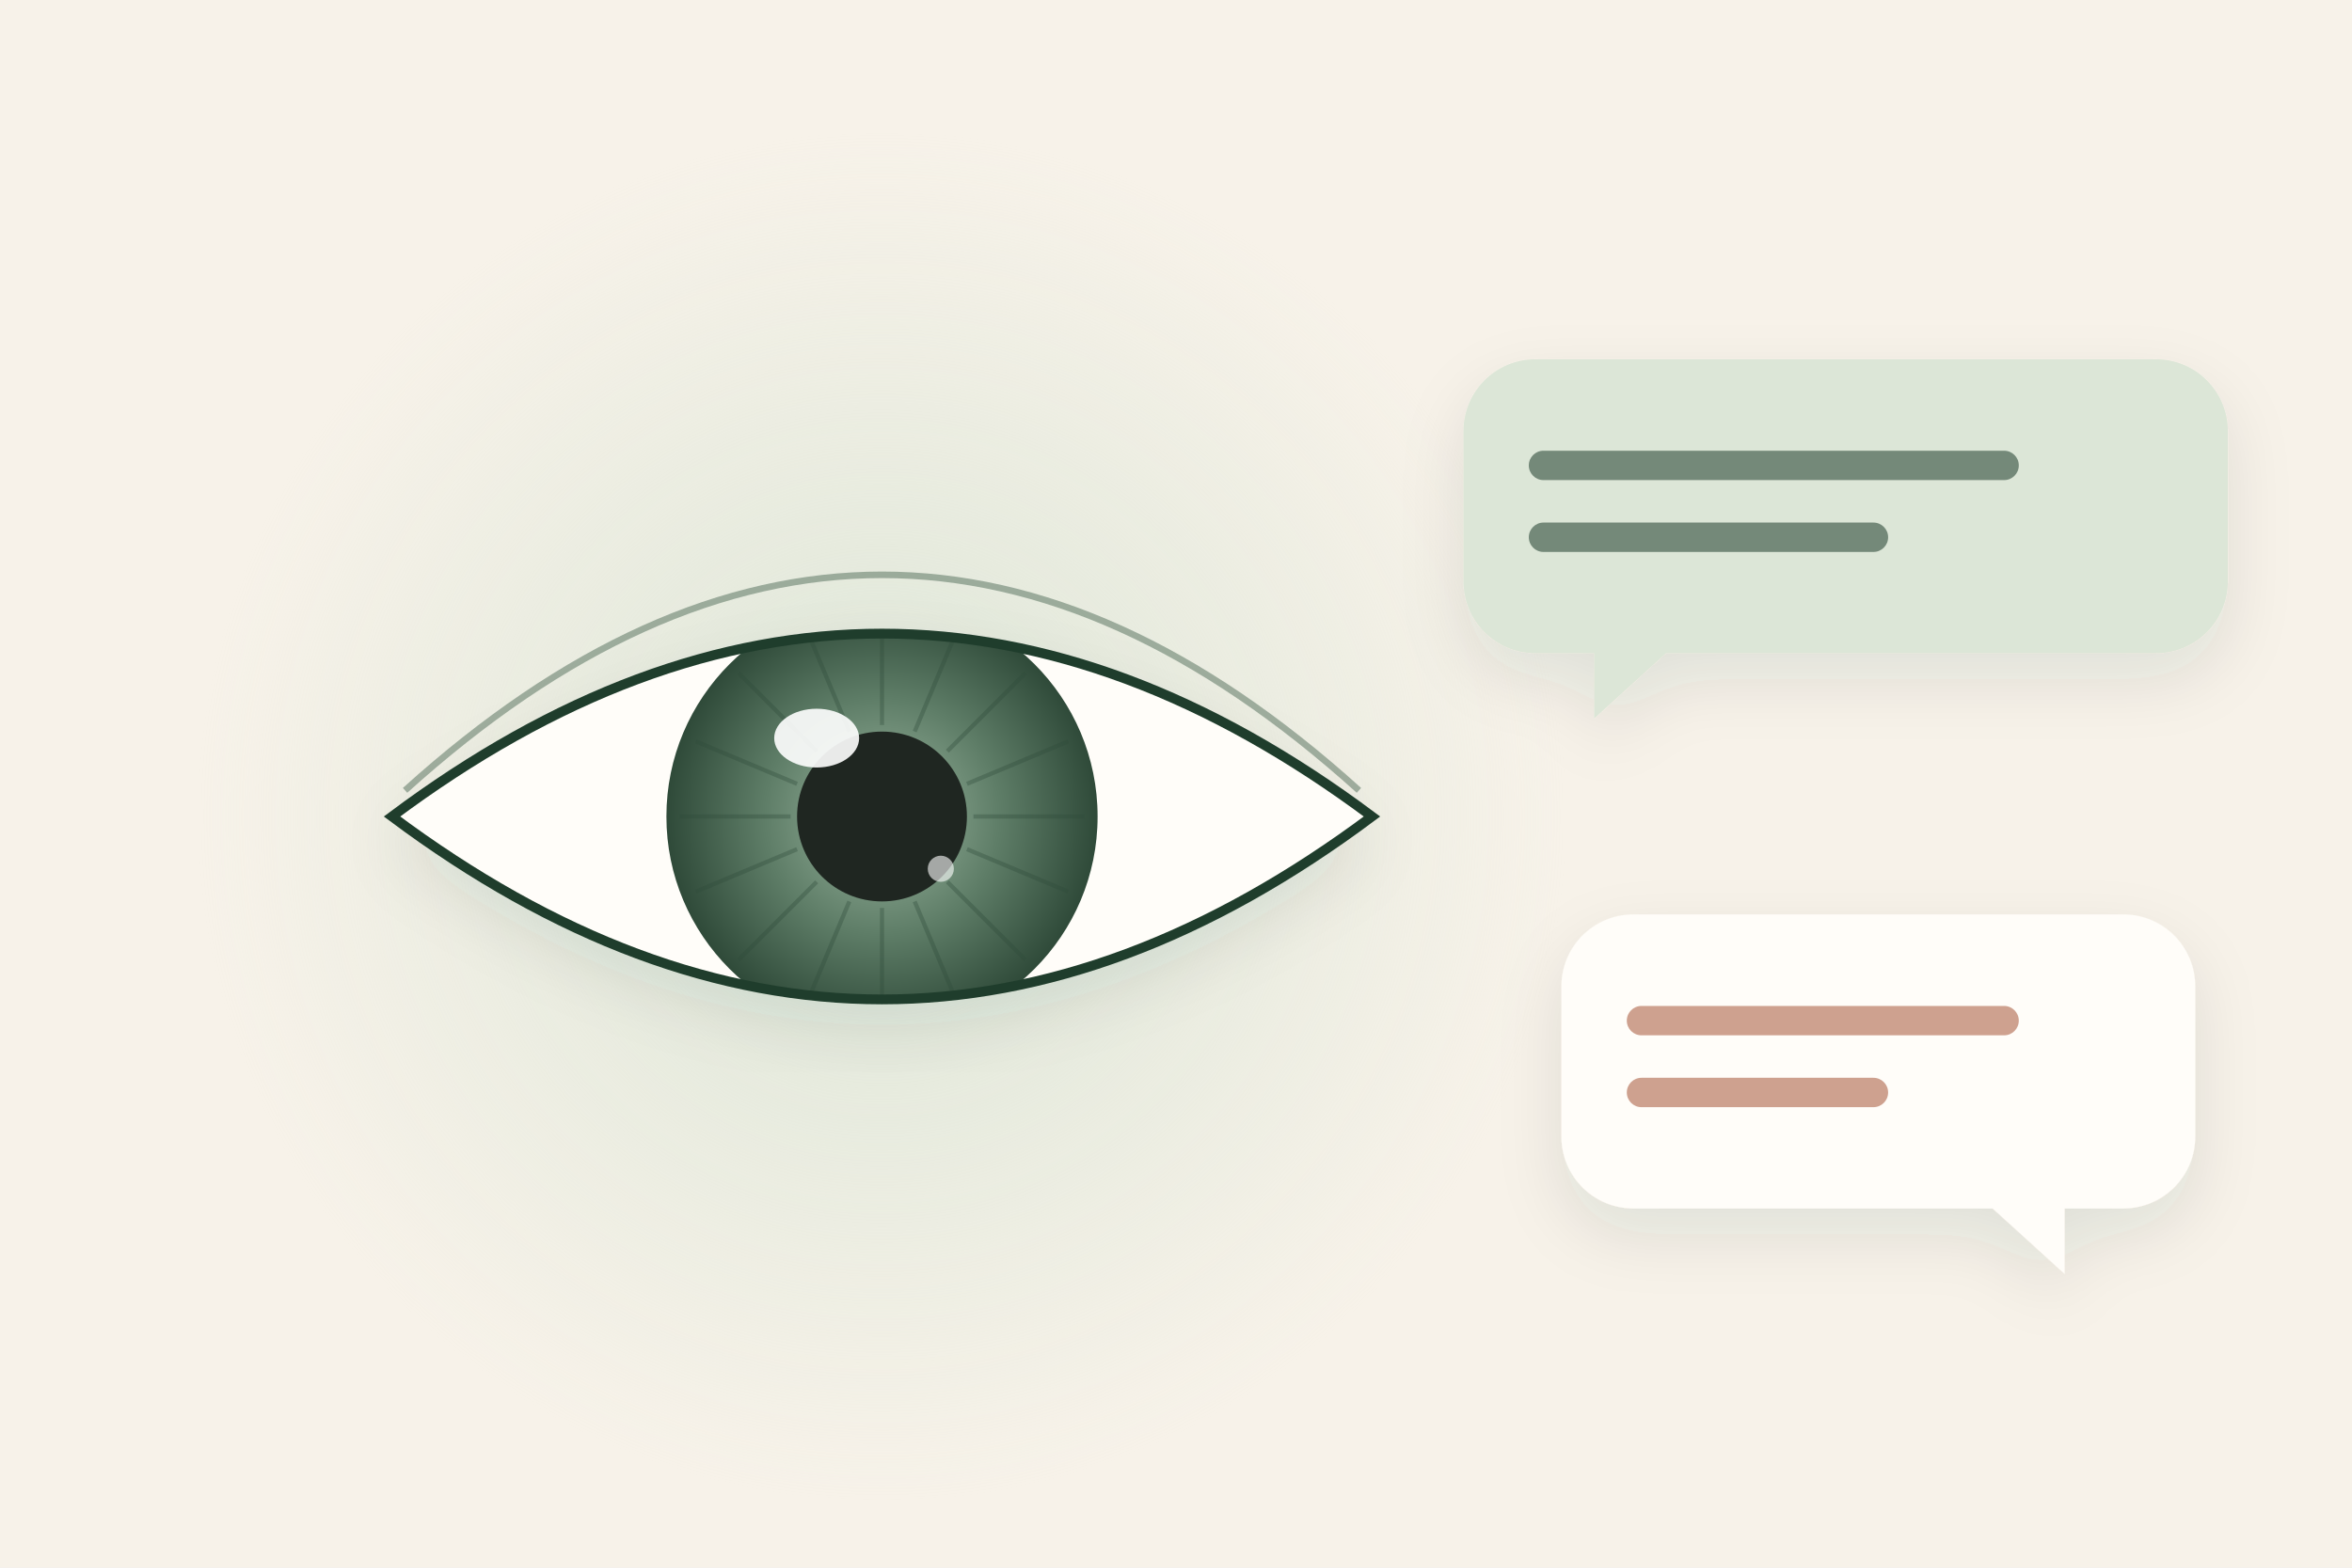
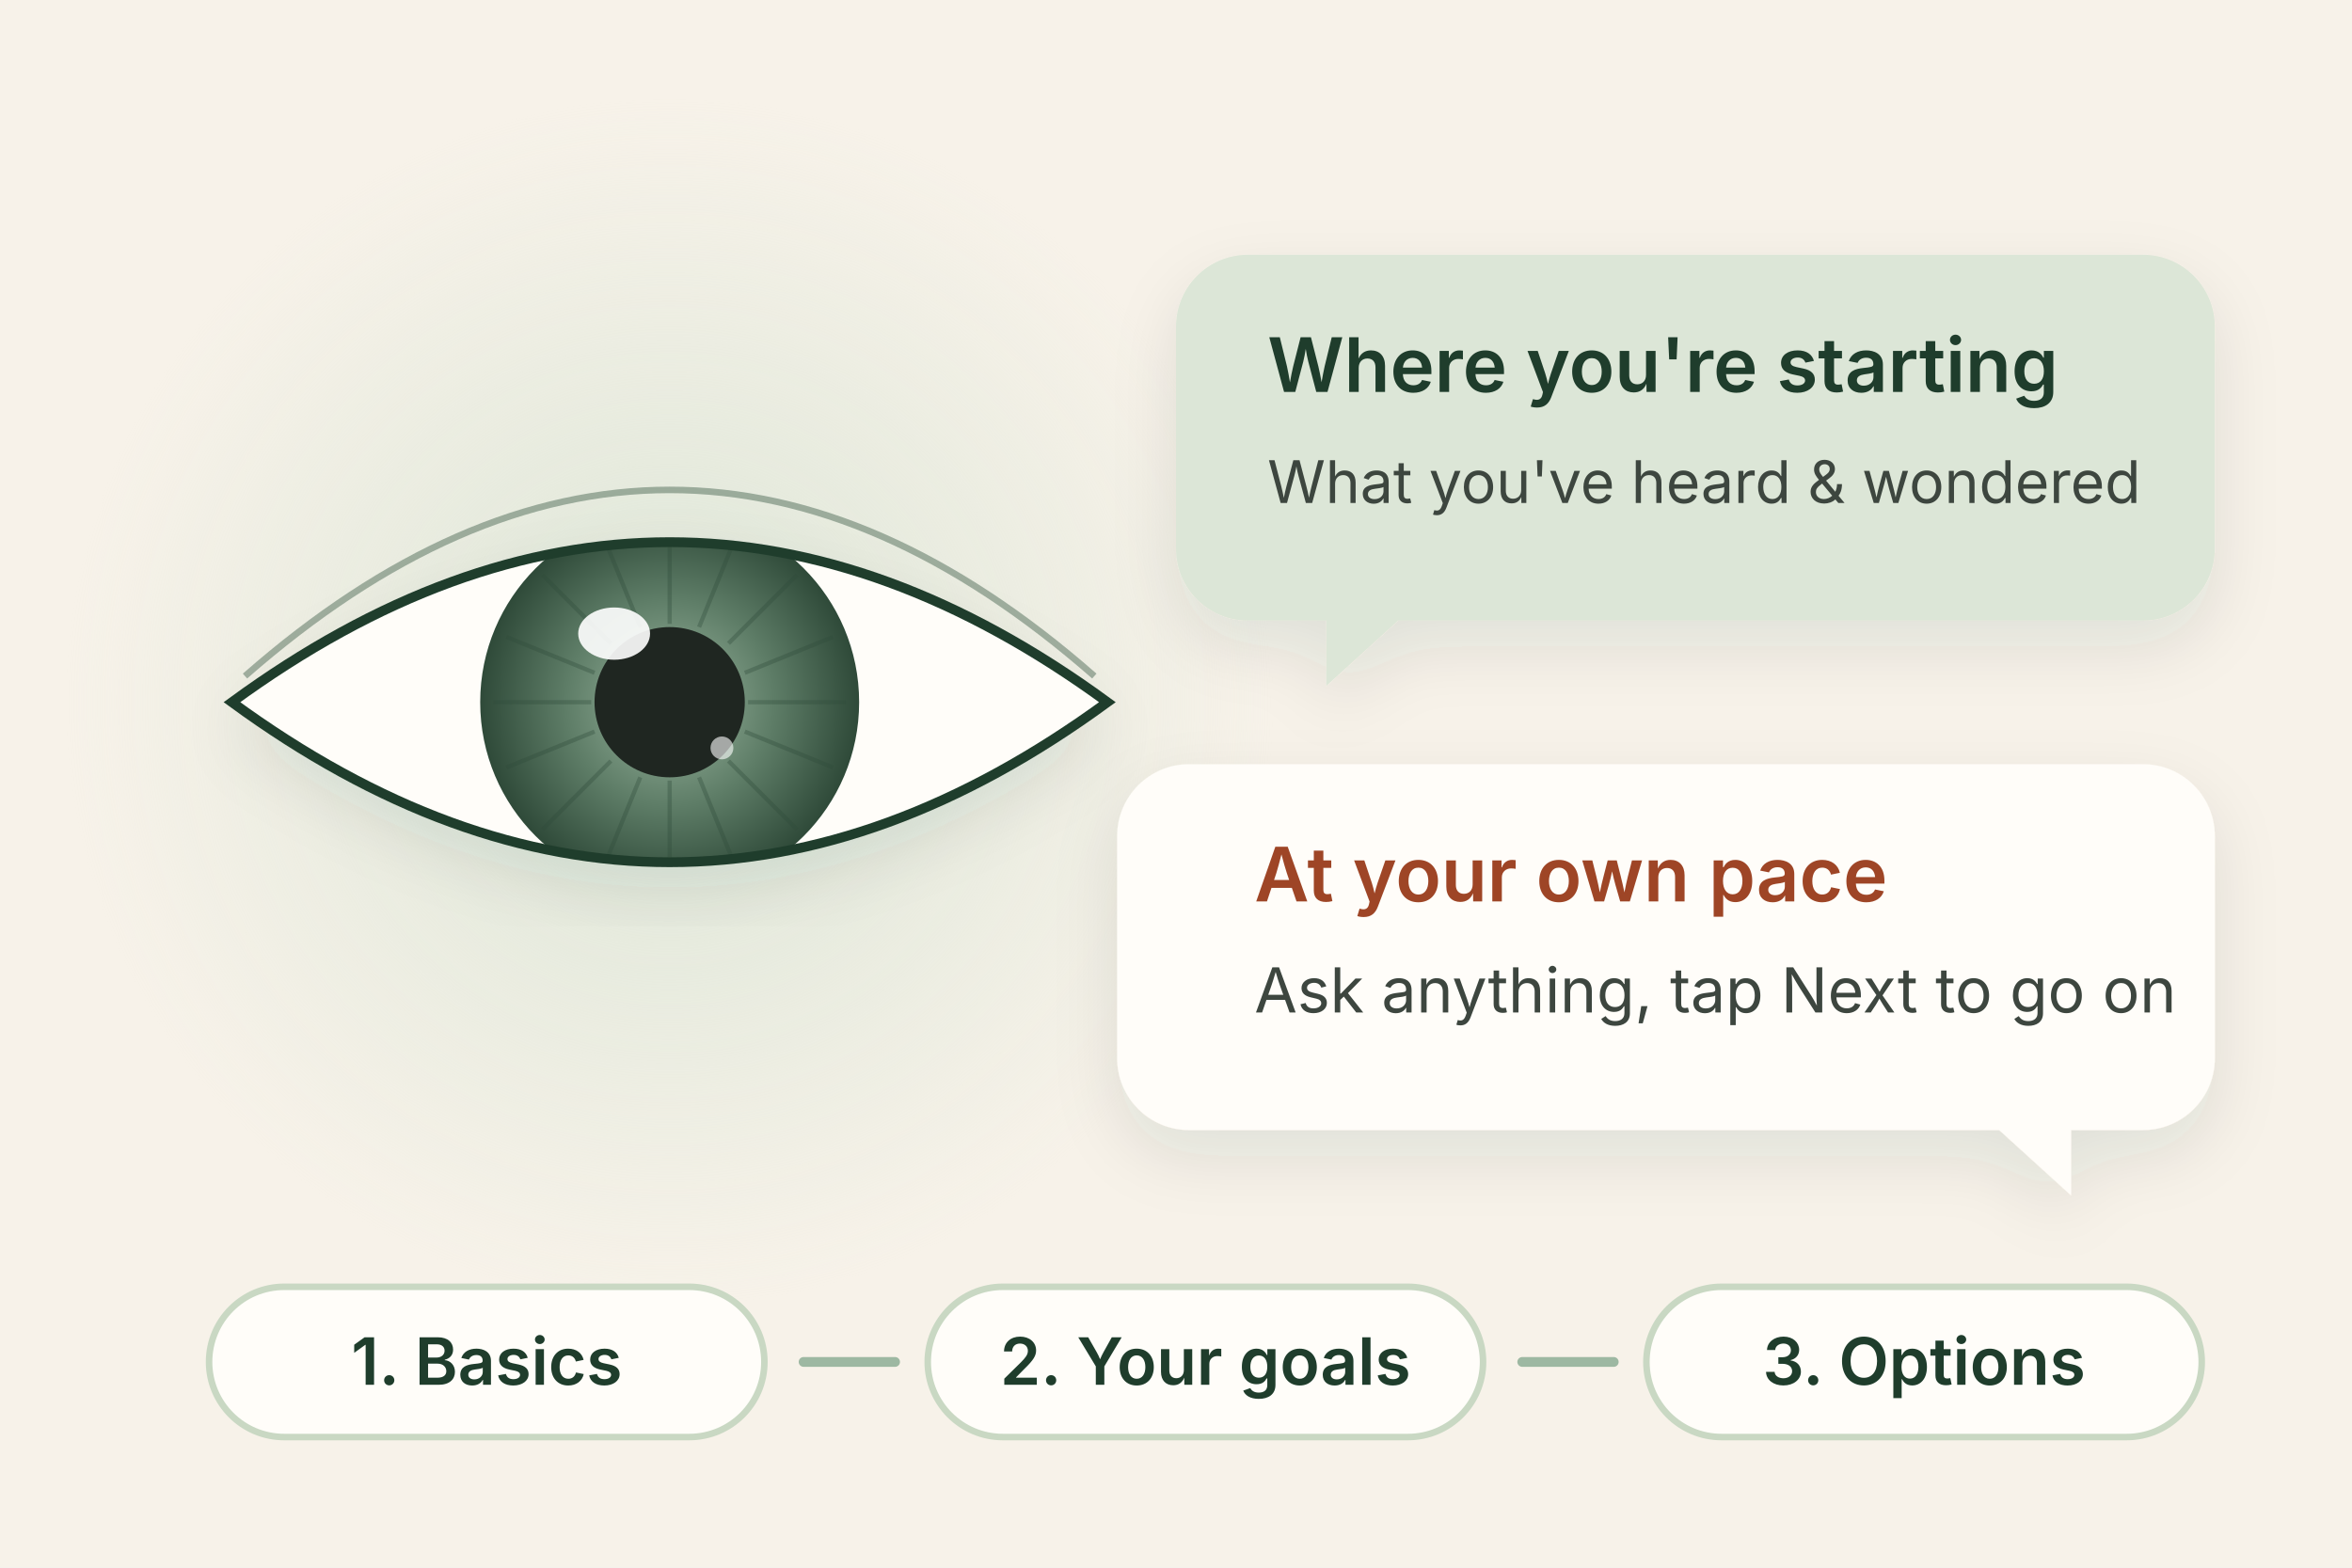
<svg xmlns="http://www.w3.org/2000/svg" viewBox="0 0 720 480" role="img" aria-labelledby="t d">
  <defs>
    <filter id="shadow" x="-20%" y="-20%" width="140%" height="140%">
      <feDropShadow dx="0" dy="8" stdDeviation="10" flood-color="#1F3D2C" flood-opacity=".10" />
    </filter>
    <radialGradient id="iris" cx="50%" cy="50%" r="50%">
      <stop offset="0" stop-color="#9DB8A2" />
      <stop offset=".55" stop-color="#5E7D67" />
      <stop offset="1" stop-color="#2F4A39" />
    </radialGradient>
    <radialGradient id="glow" cx="50%" cy="50%" r="50%">
      <stop offset="0" stop-color="#DCE6D7" />
      <stop offset="1" stop-color="#DCE6D7" stop-opacity="0" />
    </radialGradient>
    <clipPath id="lid">
-       <path d="M-150,0 Q0,-112 150,0 Q0,112 -150,0Z" />
+       <path d="M-134,0 Q0,-98 134,0 Q0,98 -134,0Z" />
    </clipPath>
  </defs>
  <rect width="720" height="480" fill="#F7F2E9" />
-   <circle cx="270" cy="250" r="210" fill="url(#glow)" />
-   <g transform="translate(270,250)">
-     <path d="M-150,0 Q0,-112 150,0 Q0,112 -150,0Z" fill="#FFFDF9" filter="url(#shadow)" />
+   <circle cx="205" cy="215" r="185" fill="url(#glow)" />
+   <g transform="translate(205,215)">
+     <path d="M-134,0 Q0,-98 134,0 Q0,98 -134,0Z" fill="#FFFDF9" filter="url(#shadow)" />
    <g clip-path="url(#lid)">
-       <circle r="66" fill="url(#iris)" />
+       <circle r="58" fill="url(#iris)" />
      <g stroke="#2F4A39" stroke-width="1.3" opacity=".35">
-         <path d="M0,-28 L0,-62 M20,-20 L44,-44 M28,0 L62,0 M20,20 L44,44 M0,28 L0,62 M-20,20 L-44,44 M-28,0 L-62,0 M-20,-20 L-44,-44" />
-         <path d="M10,-26 L23,-57 M26,-10 L57,-23 M26,10 L57,23 M10,26 L23,57 M-10,26 L-23,57 M-26,10 L-57,23 M-26,-10 L-57,-23 M-10,-26 L-23,-57" />
+         <path d="M0,-24 L0,-54 M18,-18 L39,-39 M24,0 L54,0 M18,18 L39,39 M0,24 L0,54 M-18,18 L-39,39 M-24,0 L-54,0 M-18,-18 L-39,-39" />
+         <path d="M9,-23 L20,-50 M23,-9 L50,-20 M23,9 L50,20 M9,23 L20,50 M-9,23 L-20,50 M-23,9 L-50,20 M-23,-9 L-50,-20 M-9,-23 L-20,-50" />
      </g>
-       <circle r="26" fill="#1F2621" />
-       <ellipse cx="-20" cy="-24" rx="13" ry="9" fill="#fff" opacity=".9" />
-       <circle cx="18" cy="16" r="4" fill="#fff" opacity=".6" />
+       <circle r="23" fill="#1F2621" />
+       <ellipse cx="-17" cy="-21" rx="11" ry="8" fill="#fff" opacity=".9" />
+       <circle cx="16" cy="14" r="3.5" fill="#fff" opacity=".6" />
    </g>
-     <path d="M-150,0 Q0,-112 150,0 Q0,112 -150,0Z" fill="none" stroke="#1F3D2C" stroke-width="3" />
-     <path d="M-146,-8 Q0,-140 146,-8" fill="none" stroke="#4f6b58" stroke-width="2" opacity=".5" />
+     <path d="M-134,0 Q0,-98 134,0 Q0,98 -134,0Z" fill="none" stroke="#1F3D2C" stroke-width="3" />
+     <path d="M-130,-8 Q0,-122 130,-8" fill="none" stroke="#4f6b58" stroke-width="2" opacity=".5" />
  </g>
  <g font-family="Inter,system-ui,sans-serif">
-     <g transform="translate(470,110)" filter="url(#shadow)">
-       <path d="M0,0 h190 a22,22 0 0 1 22,22 v46 a22,22 0 0 1 -22,22 h-150 l-22,20 v-20 h-18 a22,22 0 0 1 -22,-22 v-46 a22,22 0 0 1 22,-22z" fill="#DCE6D7" />
+     <g transform="translate(368,78)">
+       <path d="M0,0 h288 a22,22 0 0 1 22,22 v68 a22,22 0 0 1 -22,22 h-228 l-22,20 v-20 h-24 a22,22 0 0 1 -22,-22 v-68 a22,22 0 0 1 22,-22z" fill="#DCE6D7" filter="url(#shadow)" />
+       <text x="20" y="42" font-size="23" font-weight="600" fill="#1F3D2C">Where you're starting</text>
+       <text x="20" y="76" font-size="18" fill="#3d463f">What you've heard &amp; wondered</text>
    </g>
-     <g fill="#1F3D2C" opacity=".55">
-       <rect x="468" y="138" width="150" height="9" rx="4.5" />
-       <rect x="468" y="160" width="110" height="9" rx="4.5" />
+     <g transform="translate(364,234)">
+       <path d="M0,0 h292 a22,22 0 0 1 22,22 v68 a22,22 0 0 1 -22,22 h-22 v20 l-22,-20 h-248 a22,22 0 0 1 -22,-22 v-68 a22,22 0 0 1 22,-22z" fill="#FFFDF9" filter="url(#shadow)" />
+       <text x="20" y="42" font-size="23" font-weight="600" fill="#9E4526">At your own pace</text>
+       <text x="20" y="76" font-size="19" fill="#3d463f">Ask anything, tap Next to go on</text>
    </g>
-     <g transform="translate(500,280)" filter="url(#shadow)">
-       <path d="M0,0 h150 a22,22 0 0 1 22,22 v46 a22,22 0 0 1 -22,22 h-18 v20 l-22,-20 h-110 a22,22 0 0 1 -22,-22 v-46 a22,22 0 0 1 22,-22z" fill="#FFFDF9" />
-     </g>
-     <g fill="#9E4526" opacity=".5">
-       <rect x="498" y="308" width="120" height="9" rx="4.5" />
-       <rect x="498" y="330" width="80" height="9" rx="4.5" />
+     <g transform="translate(64,394)">
+       <rect x="0" y="0" width="170" height="46" rx="23" fill="#FFFDF9" stroke="#c9d8c3" stroke-width="2" />
+       <text x="85" y="30" text-anchor="middle" font-size="20" font-weight="600" fill="#1F3D2C">1. Basics</text>
+       <path d="M182,23 h28" stroke="#9DB8A2" stroke-width="3" stroke-linecap="round" />
+       <rect x="220" y="0" width="170" height="46" rx="23" fill="#FFFDF9" stroke="#c9d8c3" stroke-width="2" />
+       <text x="305" y="30" text-anchor="middle" font-size="20" font-weight="600" fill="#1F3D2C">2. Your goals</text>
+       <path d="M402,23 h28" stroke="#9DB8A2" stroke-width="3" stroke-linecap="round" />
+       <rect x="440" y="0" width="170" height="46" rx="23" fill="#FFFDF9" stroke="#c9d8c3" stroke-width="2" />
+       <text x="525" y="30" text-anchor="middle" font-size="20" font-weight="600" fill="#1F3D2C">3. Options</text>
    </g>
  </g>
</svg>
